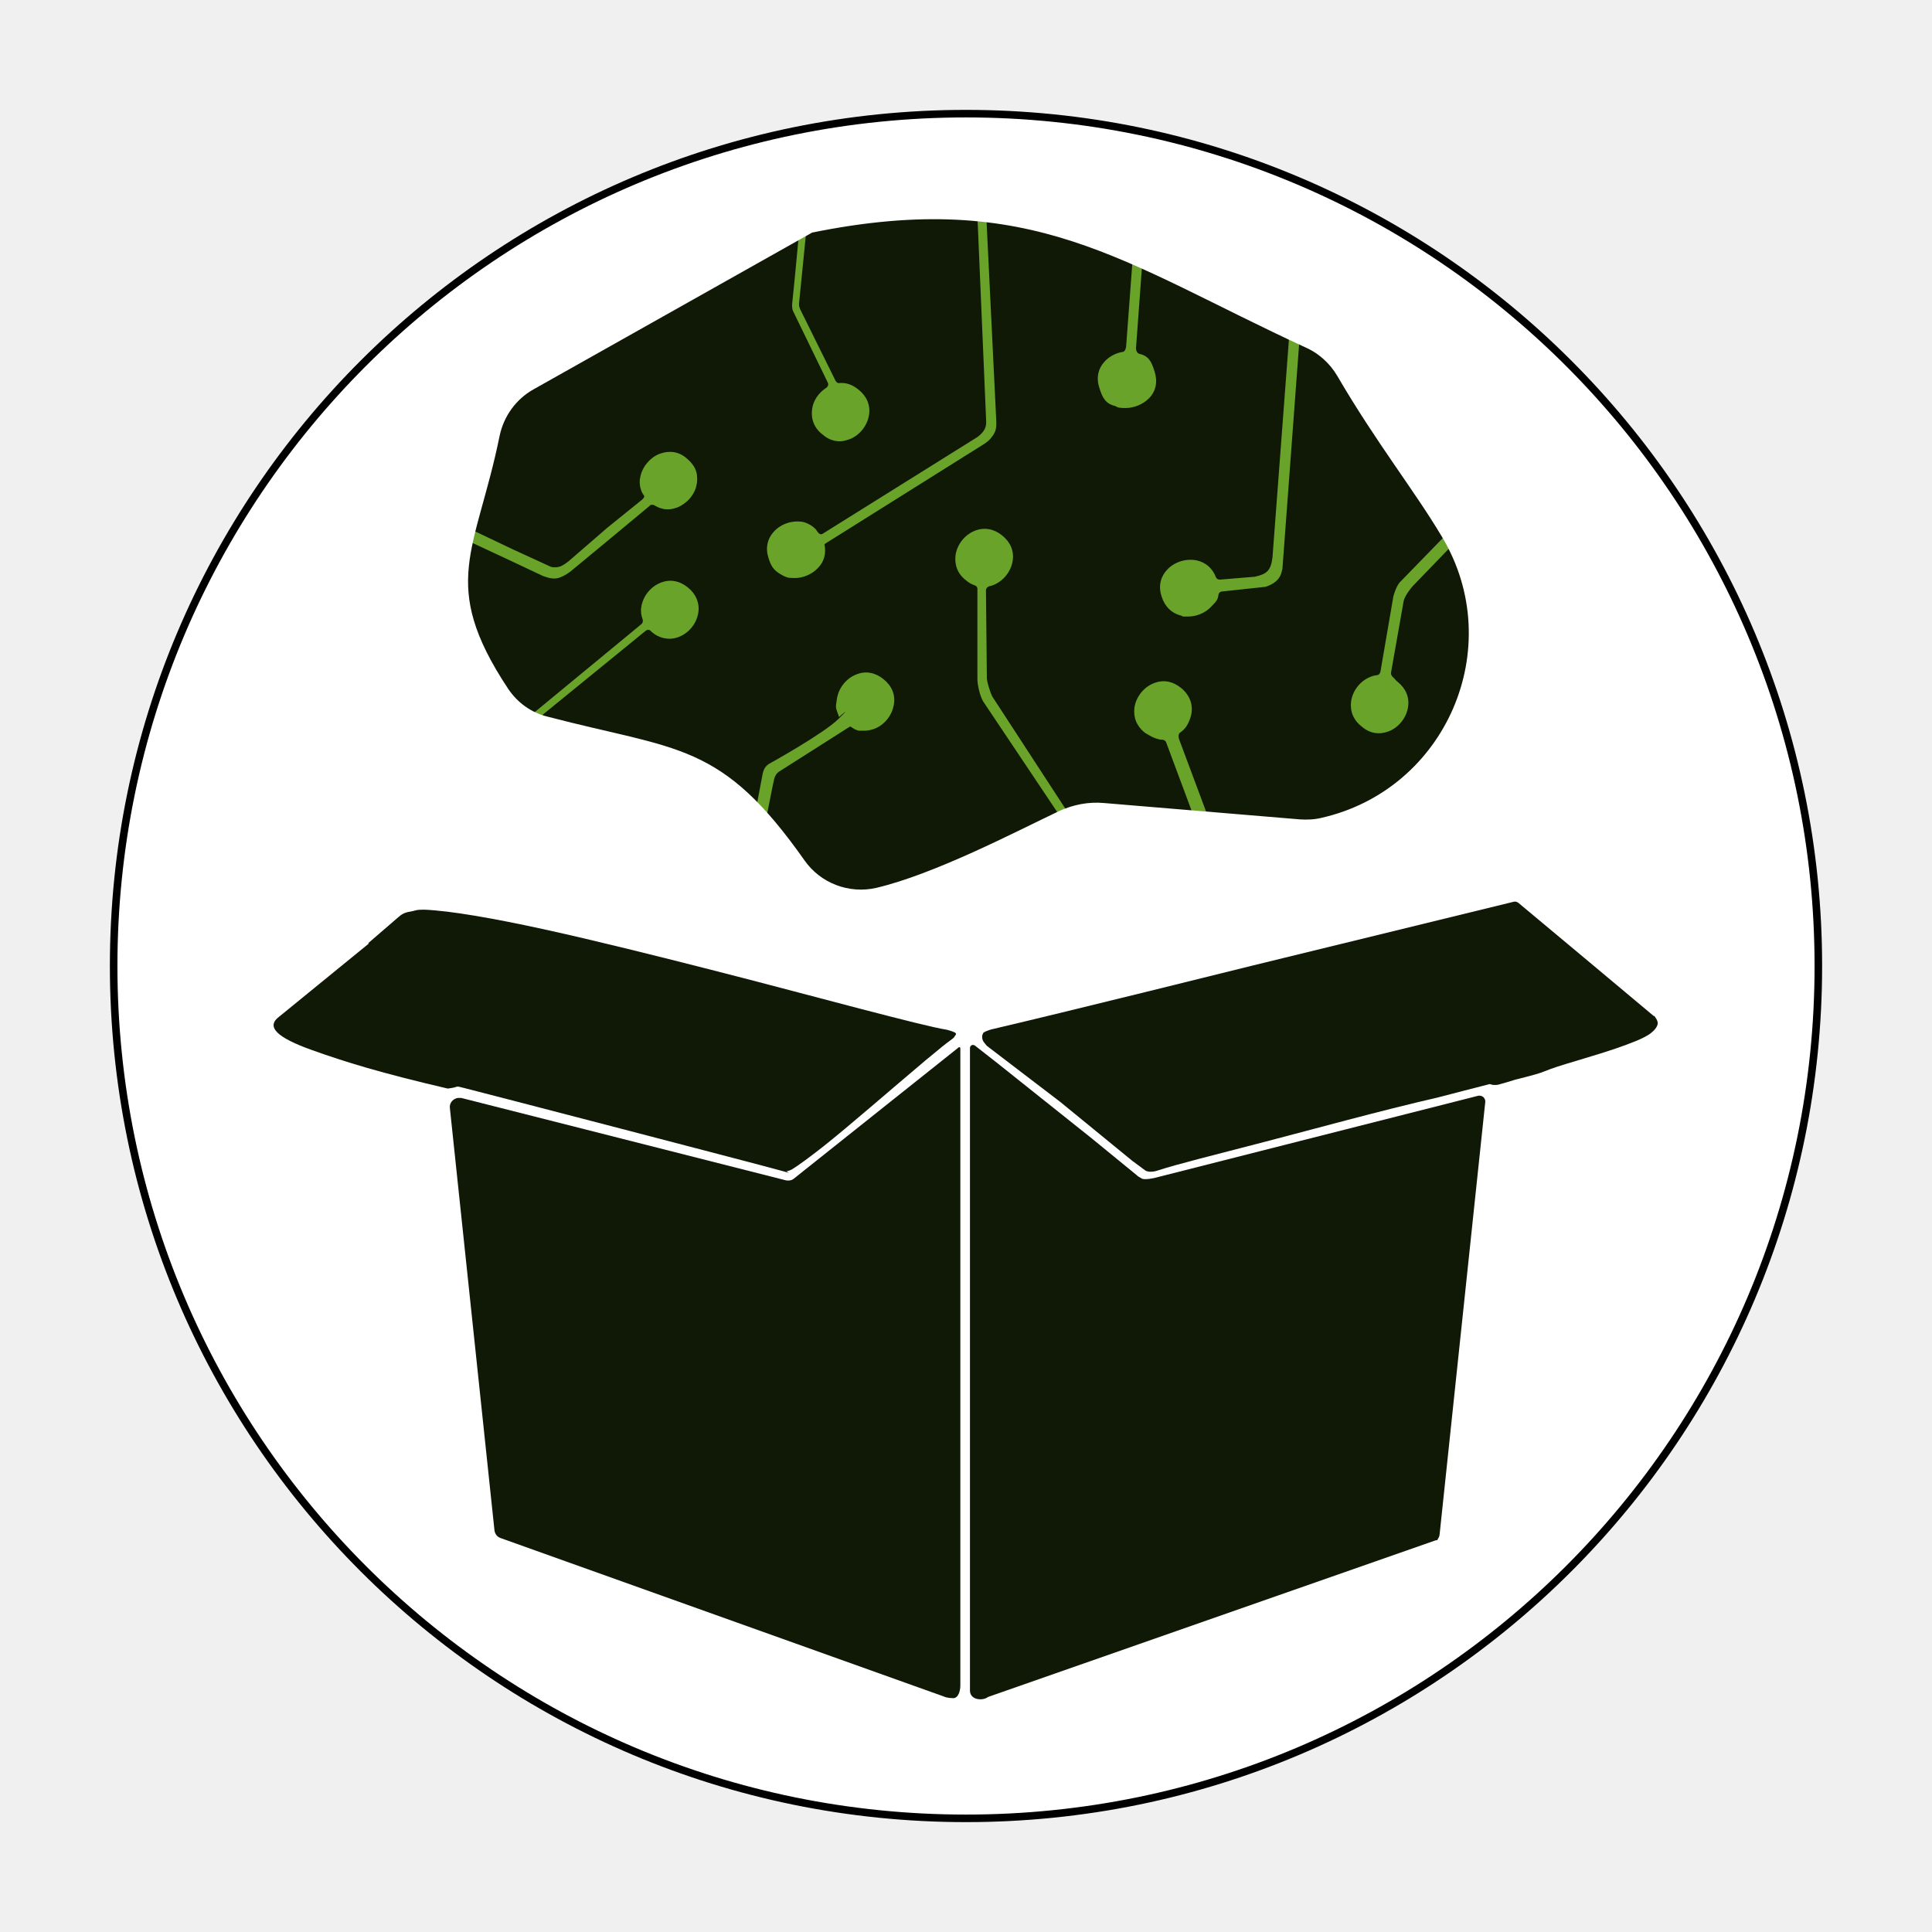
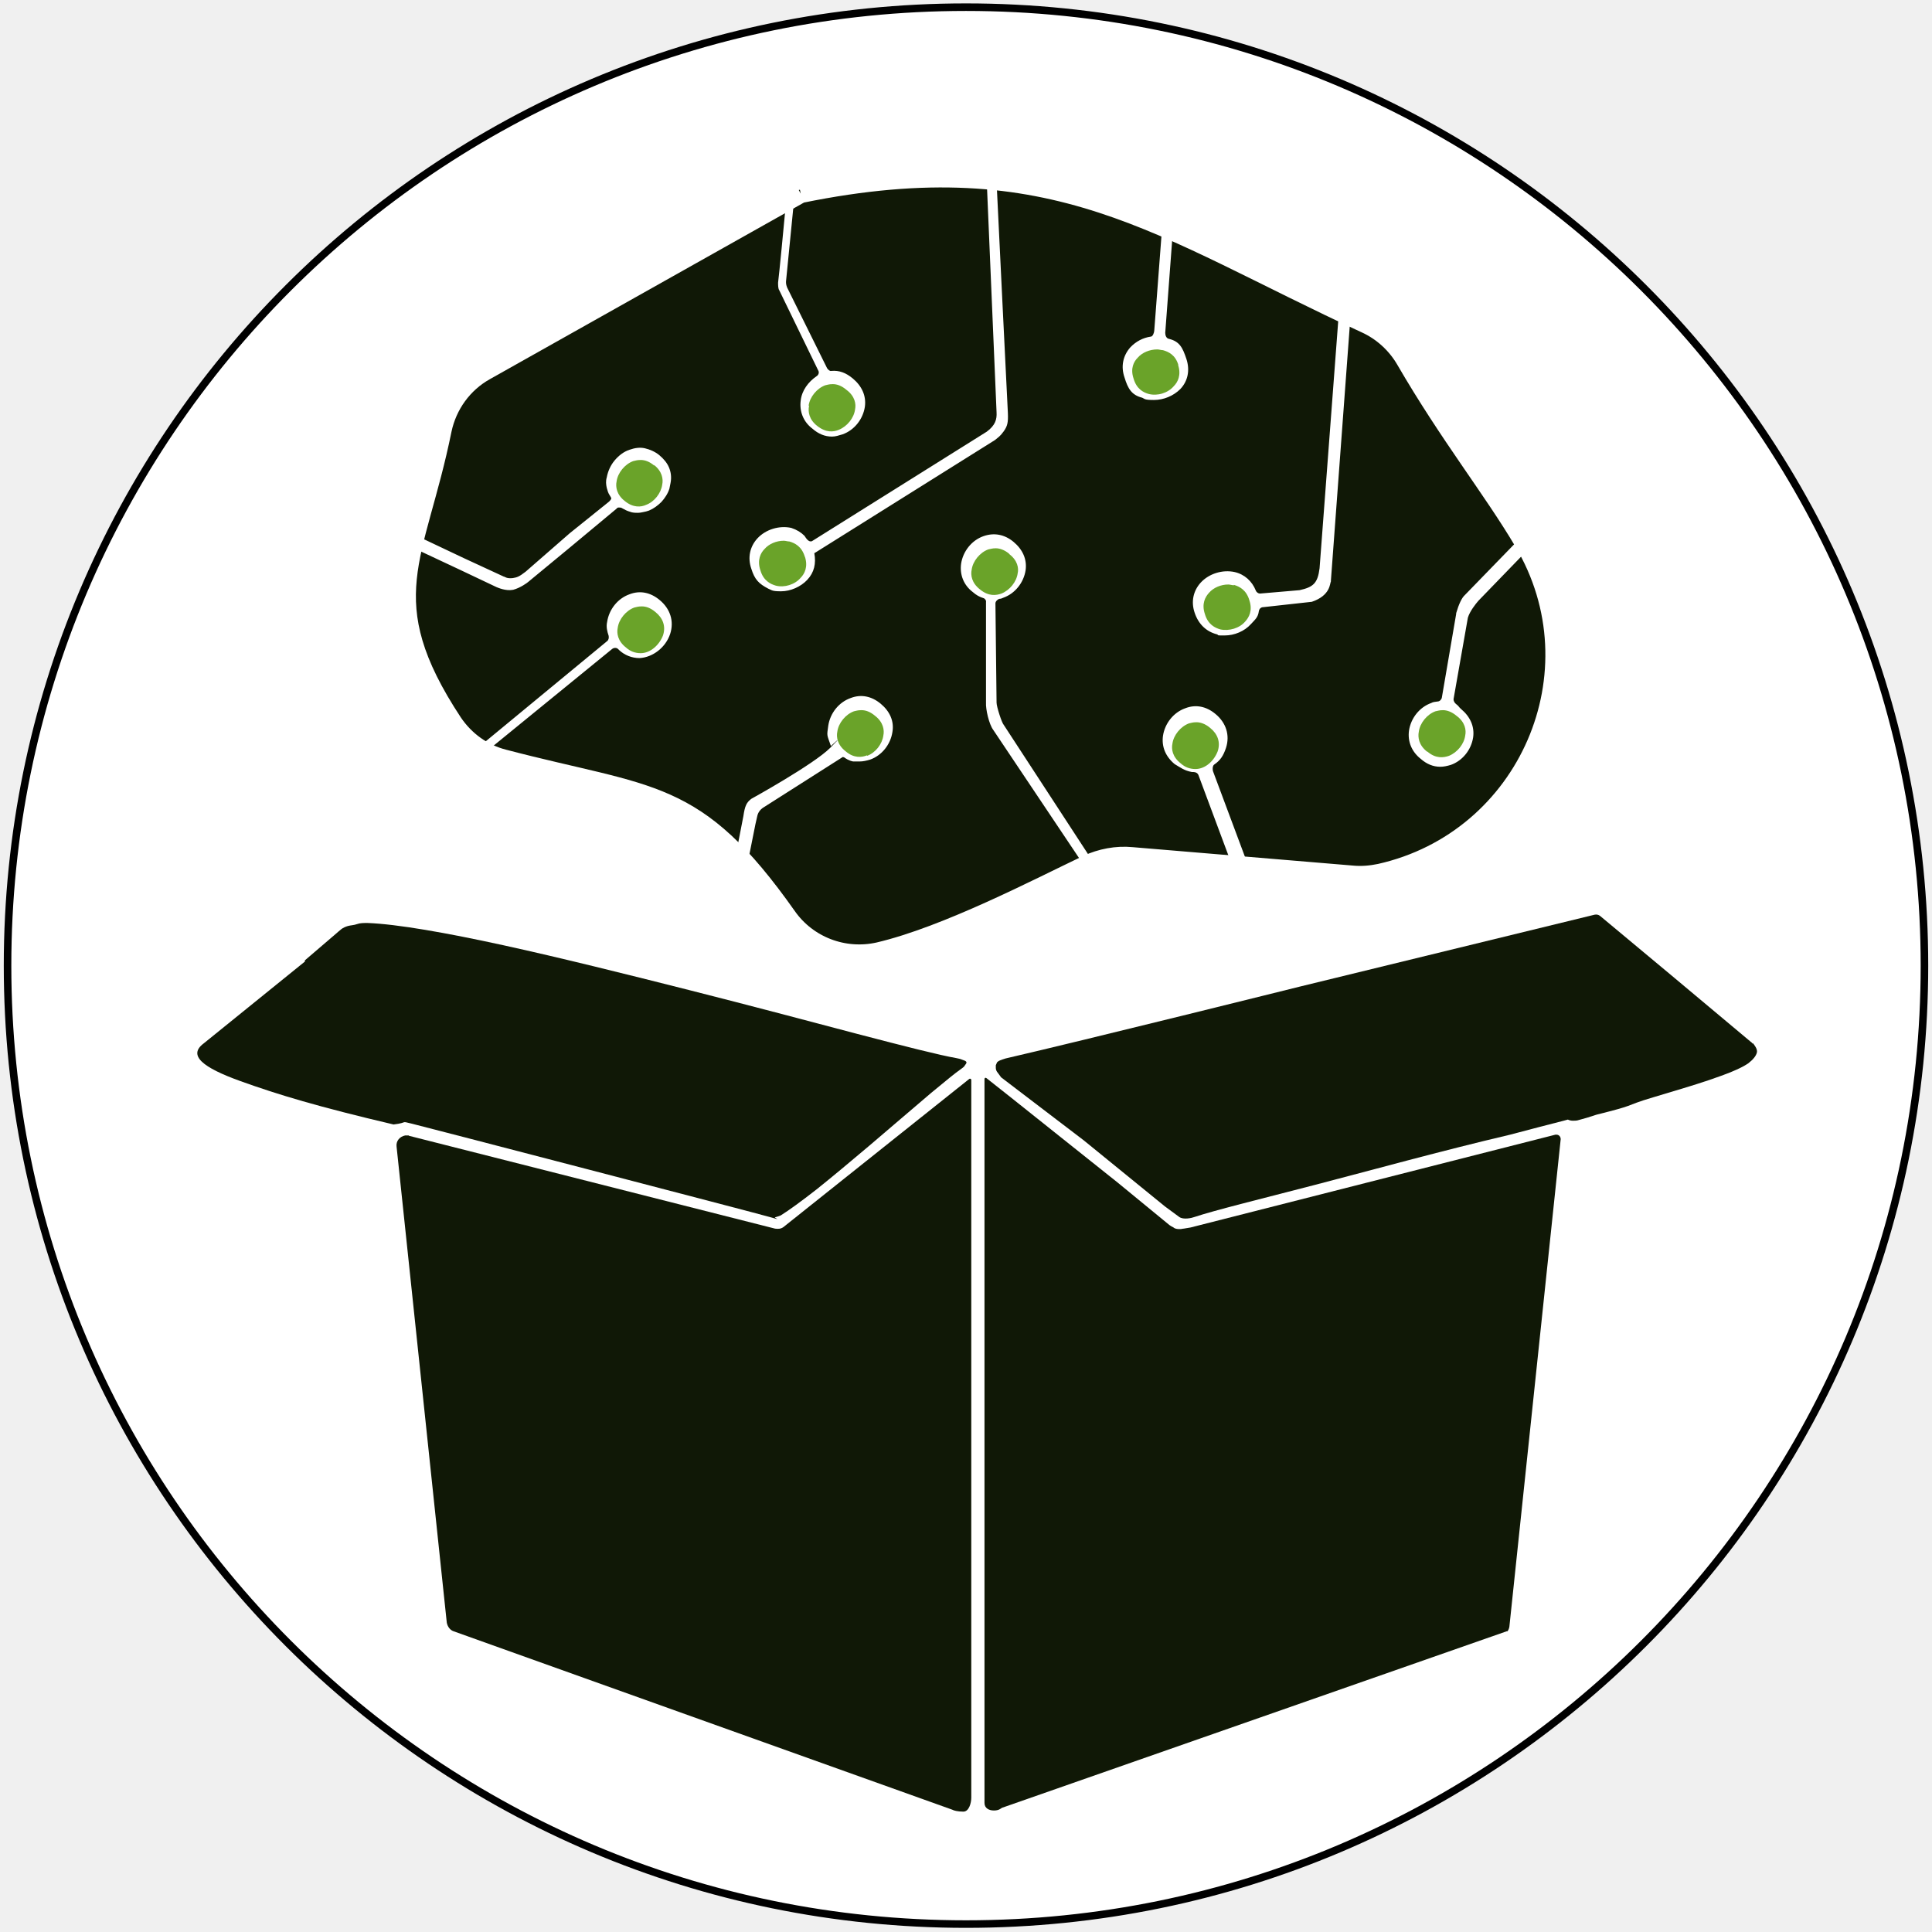
- <svg xmlns="http://www.w3.org/2000/svg" id="Layer_1" data-name="Layer 1" viewBox="0 0 512 512">
+ <svg xmlns="http://www.w3.org/2000/svg" id="Layer_1" version="1.1" viewBox="0 0 512 512">
  <defs>
    <style>
-       .cls-1 {
+       .st0 {
        fill: none;
-         stroke: #fff;
        stroke-width: 5px;
      }

-       .cls-1, .cls-2, .cls-3 {
+       .st0, .st1, .st2 {
        stroke-miterlimit: 10;
      }

-       .cls-4 {
+       .st0, .st2 {
+         stroke: #fff;
+       }
+ 
+       .st3 {
        fill: #6aa329;
      }

-       .cls-5, .cls-2 {
+       .st4, .st1, .st2 {
        fill: #fff;
      }

-       .cls-2 {
+       .st1 {
        stroke: #000;
        stroke-width: 2px;
      }

-       .cls-3 {
-         stroke: #101806;
-       }
- 
-       .cls-3, .cls-6 {
+       .st5 {
        fill: #101806;
      }
    </style>
  </defs>
-   <circle class="cls-2" cx="256" cy="256" r="225.88" />
+   <circle class="st1" cx="256" cy="255.9" r="254" />
  <g>
+     <g id="Box">
+       <path id="Box_background" class="st4" d="M259.5,279.7c-.3-.2-1.6-.4-2-.4-10.8-.3-159.1-43.6-168.4-35.3-9.3,8.3-.3.5-.6.7l-39.5,31.6c-7.4,5.4,15.2,14.8,48.1,23,1.1.3,5.1.5,4.6,1.6s-.2.8-.2,1.3l13.8,129c.2,1.1.9,2,1.8,2.3l135.8,49c1.2.4,2.3,0,2.8,0,.7,0,2.9-1.8,2.9-3.4l.2.9c0,1.4,1.2,2.3,2.6,2.5s1.8-.2,2-.3l138.2-48.9c.9-.3,1.5-1.1,1.6-2.1l13.9-129.6h0c-.3-3,1-1.6,3.3-2.7,32.9-8.3,56.8-17.7,48.3-23.7h0l-44.2-35.4c-.5-.4-1.1-.5-1.7-.4l-163.4,40" />
+       <g id="Box1">
+         <path class="st5" d="M80.7,254.9l-8.9,7.2-8.9,7.2-8.9,7.2c-4.3,3.2-.3,6.4,9.7,10,10,3.6,20.6,6.8,40.6,11.5,4.1-.5,1.6-1,4.9-.2s90.9,23.6,94.7,24.7,1.1.2,1.5.1,1-.3,1.5-.5c2.1-1.3,5.4-3.7,9.5-6.9,4-3.2,8.8-7.2,14-11.6,5.2-4.4,11.9-10.2,16.4-14,4.6-3.8,6.2-5.1,7.6-6.1s1-.8,1.4-1.3.5-.8-.1-1.1l-.8-.3c-.4-.2-1.1-.3-1.5-.4-4.1-.7-13.6-3.1-26.2-6.4-12.5-3.3-28.3-7.5-44.5-11.6s-34.2-8.6-49.3-11.9-28.1-5.6-36-5.9c-1,0-2,0-2.8.3s-1.7.3-2.4.5-1.3.5-1.7.8-1.3,1.1-1.3,1.1l-8.4,7.2v.3h0,0Z" />
+         <path class="st5" d="M464.4,276.5c0,0-.2-.3-.3-.3l-20.3-17-19.8-16.5c-.4-.3-.9-.4-1.4-.3l-78.3,19.1s-57.4,14.3-77.8,19c0,0-1.7.5-2,.8s-.3.2-.3.3l-.3.7v.7c0,.3.1.7.3,1s1,1.3,1.1,1.5l21.9,16.7,21.5,17.5c.7.5,2.7,2,3.8,2.8s3.3.3,4.1,0c5.1-1.7,16.8-4.6,31.9-8.5,15-3.9,33.4-9,51.7-13.3l7.6-2,6.6-1.7,1.1-.3s.7.2,0,0c.4.2.9.3,1.3.3s.9,0,1.3-.1l2.5-.7,2.5-.8c5.2-1.3,6.9-1.8,8.3-2.3s2.6-1.1,6.7-2.3c5.3-1.6,10.5-3.1,14.9-4.6s8.1-2.9,10.3-4.4c1.3-1,2.1-2,2.3-2.9s-.7-2-1.1-2.5v.2h0Z" />
+         <path class="st5" d="M108.4,300.9h-1c-1.5.3-2.5,1.5-2.3,3l13.3,126.1c.2,1.1.9,2,1.8,2.3l132.2,47.3c.3.2,1.4.5,2.9.5s2.1-2.3,2.1-3.7v-190.2c0-.3-.3-.4-.5-.3l-49.3,39.3c-.7.5-1.4.5-2.2.4l-97-24.6h-.1,0Z" />
+         <path class="st5" d="M313.6,325.6c-.7.2-2.1.2-2.6-.3,0,0-1-.5-1.4-.9l-13.4-11-28.1-22.4-6.7-5.3c-.3-.2-.5,0-.5.3v191.8c0,1.4,1.2,2,2.5,2s1.8-.5,2.1-.7l133.8-46.8h.2c.3-.4.4-.7.5-1.2l13.6-129.2h0c0-.7-.5-1.2-1.1-1.2h-.3l-96.7,24.6h0l-1.8.3h0Z" />
+       </g>
+     </g>
    <g id="Brain">
-       <path id="Brain_background_2" data-name="Brain background 2" class="cls-4" d="M214.33,59.27l-74.23,41.77c-5.21,2.94-8.87,8.01-10.13,13.89-6.13,30.29-16.64,39.98,2.6,68.97,2.8,4.2,6.99,7.23,11.91,8.44,34.92,9.12,45.05,6.41,66.7,37.14,4.82,6.85,13.36,10.13,21.61,8.25,15.92-3.76,37.43-15.05,49-20.55,3.33-1.5,6.95-2.22,10.56-1.88l51.99,4.34c2.07.14,4.2.05,6.27-.43,34.82-7.81,51.99-47.41,33.76-78.09-7.38-12.44-17.51-25.08-27.83-42.78-2.17-3.67-5.4-6.66-9.31-8.44-48.42-22.28-73.02-42.93-132.92-30.63" />
-       <path id="Brain_foreground" data-name="Brain foreground" class="cls-6" d="M387.05,144.25c-.29-.58-1.35-.68-1.83-.14l-10.76,11.14c-.63.68-2.07,2.51-2.46,3.95l-3.38,19.15c0,.48.24.87.58,1.16.58.48.58.72,1.16,1.16,2.17,1.74,3.18,4.05,2.8,6.66-.43,2.89-2.51,5.5-5.21,6.51-.87.29-1.69.48-2.51.48-1.69,0-3.23-.58-4.63-1.83-2.17-1.69-3.09-4.05-2.75-6.66.43-2.89,2.51-5.5,5.26-6.51.48-.24,1.01-.29,1.54-.39.48,0,.87-.43.96-.87l3.38-19.68v-.14c.58-2.12,1.35-3.67,2.07-4.24l12.01-12.35c.48-.53,1.21-1.4,1.01-1.83-.24-.39-17.27-24.02-27.59-41.72-2.17-3.67-3.38-4.39-6.56-6.95-1.21-.72-1.01-1.16-3.18-2.17,0,0-2.46-1.54-2.46-.72l-4.63,62.31v.19c-.29.39,0,3.33-4.53,4.77h-.1l-11.29,1.21c-.58,0-1.01.43-1.06.96-.14,1.45-.87,1.93-1.88,3.04-1.54,1.69-3.91,2.65-6.13,2.65s-1.21,0-1.83-.24c-2.51-.58-4.39-2.41-5.21-5.06-.87-2.6-.39-5.11,1.45-7.09,1.93-2.12,5.11-3.09,7.96-2.46,2.32.53,4.1,2.12,4.97,4.39.14.43.58.68,1.01.68l9.31-.77h0c3.23-.72,4.24-1.64,4.68-5.11l4.53-60.05c0-.72-3.47-2.46-3.18-2.32-12.88-6.22-24.26-12.15-35.4-17.07h-.14c-.14,0-.24.14-.24.29l-1.74,23.73c0,.58.29,1.3.87,1.45,2.51.58,3.23,2.03,4.05,4.68.87,2.7.39,5.21-1.45,7.09h0c-1.59,1.59-3.91,2.6-6.22,2.6s-2.17-.29-2.75-.53c-2.51-.58-3.38-2.12-4.2-4.77-.87-2.6-.39-5.06,1.35-6.99,1.3-1.4,3.04-2.32,4.92-2.6.48-.05.82-1.01.82-1.5l1.83-24.55v-.14l-.14-.14h0c-11-4.68-31.59-9.26-36.94-10.42-.63-.14-1.88-.24-1.83.39.39,7.67,2.41,49.15,2.65,54.4.1,2.17-.1,3.04-.96,4.24s-1.3,1.45-2.07,2.03l-42.06,26.38-.43.29c.48,2.36,0,4.53-1.69,6.27-1.5,1.64-3.91,2.7-6.13,2.7s-2.17-.24-3.04-.58h0c-2.22-1.16-3.18-2.12-3.95-4.68-.87-2.6-.39-5.11,1.45-7.09,1.93-2.12,5.11-3.09,7.96-2.46,1.3.43,2.32,1.06,3.09,1.88.39.53.96,1.64,1.74,1.25l41.14-25.71c2.03-1.5,2.41-2.89,2.27-4.49l-2.32-54.36c0-1.01-.63-1.06-.96-1.21s-26.14-.29-43.07,3.18c-.05,0-.24,0-.29.14-.68.39-1.01,1.01-1.06,1.74v.82l-1.88,18.86c0,.43,0,.72.29,1.45l9.4,19c.24.39.58.68,1.01.58,1.83-.14,3.47.43,5.06,1.74,2.17,1.74,3.18,4.05,2.8,6.66-.43,2.89-2.51,5.5-5.21,6.51-.87.29-1.69.53-2.51.53-1.69,0-3.23-.58-4.63-1.83-2.17-1.64-3.09-4.05-2.75-6.66.29-2.32,1.74-4.39,3.76-5.69.43-.29.68-.87.39-1.4l-9.16-18.86c-.24-.39-.29-1.25-.29-1.74.24-2.03,1.3-13.17,1.74-17.94.05-.87-.87-1.45-1.59-1.01l-69.31,39.02c-5.21,2.94-8.87,8.01-10.13,13.89-1.93,9.45-4.24,16.93-5.98,23.58s.24,2.03,1.16,2.46l10.13,4.82,9.45,4.34c.24.05.58.53,2.17.39.96-.14,1.4-.29,3.04-1.5h0l10.42-9.02,9.02-7.28c.24-.14.68-.68.72-.92,0-.19-.24-.53-.39-.72-.43-.72-.43-.92-.68-1.74-.14-.77-.24-1.64-.05-2.46.24-1.45.87-2.8,1.83-3.95s2.12-2.03,3.47-2.51c1.21-.43,2.46-.58,3.67-.39s2.41.77,3.38,1.64c1.06.87,1.88,1.88,2.32,2.94s.58,2.32.39,3.62l-.29,1.3h0c-.39,1.16-1.06,2.22-1.88,3.09-.87.87-1.88,1.59-2.94,2.03-.43.14-.87.29-1.3.39s-.77.14-1.3.14-1.21-.05-1.83-.29c-.58-.14-1.16-.43-1.74-.77-.24-.14-.43-.14-.68-.14s-.43.05-.58.29l-11.14,9.26-9.69,8.01c-.14.14-1.83,1.45-3.52,1.88-1.74.39-3.67-.53-3.91-.58l-8.59-4.05-10.03-4.68-.72-.43h0c-.48-.29-1.16,0-1.3.58-2.41,12.01-1.45,22.43,9.98,39.6,1.74,2.51,5.11,5.21,6.37,6.08s.58.14.87,0l29.47-24.31c.39-.29.48-.77.39-1.21-.39-1.06-.58-2.17-.39-3.33.43-2.89,2.51-5.5,5.26-6.51,2.46-.96,4.97-.43,7.09,1.3,2.51,2.03,3.47,4.97,2.46,7.96-1.06,3.23-4.05,5.55-7.23,5.64-1.88,0-3.52-.68-4.82-1.83-.05,0-.14-.14-.24-.24-.39-.39-.96-.39-1.4,0l-28.46,23.2c-.29.24-.24.72.14.87.77.29,1.88.68,2.51.77,27.54,7.14,39.02,6.37,53.54,21.12.68.68,1.69.29,1.83-.24l1.21-6.37c.39-2.41.68-3.18,1.83-4.05,0,0,14.66-8.1,18.57-12.01s.14-.48.14-.48c-1.01-2.8-.96-2.22-.58-4.82.43-2.89,2.51-5.5,5.26-6.51,2.46-.96,4.97-.43,7.09,1.3,2.17,1.74,3.18,4.05,2.75,6.66-.43,2.89-2.51,5.5-5.21,6.51-.87.29-1.69.48-2.51.48h-1.5c-.96-.14-1.74-.72-2.12-1.01-.14-.05-.29-.14-.43,0l-18.52,11.77c-.72.43-1.21,1.16-1.4,1.93s-.24,1.16-.43,1.93l-1.59,8.01v1.06c3.04,3.62,5.26,6.85,8.87,12.01,4.82,6.85,13.36,10.13,21.61,8.25,14.95-3.52,34.92-13.75,46.93-19.53.58-.29.82-1.01.43-1.59l-20.31-30.34c-.96-1.3-1.74-4.77-1.69-6.37v-23.58c.1-.43-.24-.87-.58-1.01-.87-.29-1.69-.72-2.46-1.4-2.17-1.64-3.09-4.05-2.75-6.66.43-2.89,2.51-5.5,5.26-6.51,2.46-.92,4.97-.43,7.09,1.3,2.17,1.74,3.18,4.05,2.8,6.66-.43,2.89-2.51,5.5-5.21,6.51-.39.14-.63.24-1.01.29-.48.14-.87.58-.87,1.06l.24,23.34c0,1.01,1.21,4.77,1.69,5.21l20.11,30.87c.29.43.82.58,1.3.43,2.8-1.01,5.79-1.45,8.73-1.16l22.48,1.83c.72-.05.63-.29.48-.68l-7.28-19.53c-.14-.43-.63-.72-1.16-.72h-.39c-1.83-.39-2.6-.96-4.1-1.83h0c-2.17-1.74-3.09-4.05-2.75-6.66.43-2.89,2.51-5.5,5.26-6.51,2.46-.96,4.97-.43,7.09,1.3,2.51,2.03,3.47,4.97,2.46,7.96-.63,1.83-1.3,2.89-2.75,3.91-.43.29-.43,1.21-.24,1.69l7.72,20.69c.14.39.48.68.96.72l24.16,1.93c2.07.14,4.2,0,6.27-.43,33.66-7.52,51.17-44.76,35.84-74.9l-.48.19h0l.14.19h0Z" />
-       <path id="Brain_outline" data-name="Brain outline" class="cls-1" d="M214.33,59.27l-74.23,41.77c-5.21,2.94-8.87,8.01-10.13,13.89-6.13,30.29-16.64,39.98,2.6,68.97,2.8,4.2,6.99,7.23,11.91,8.44,34.92,9.12,45.05,6.41,66.7,37.14,4.82,6.85,13.36,10.13,21.61,8.25,15.92-3.76,37.43-15.05,49-20.55,3.33-1.5,6.95-2.22,10.56-1.88l51.99,4.34c2.07.14,4.2.05,6.27-.43,34.82-7.81,51.99-47.41,33.76-78.09-7.38-12.44-17.51-25.08-27.83-42.78-2.17-3.67-5.4-6.66-9.31-8.44-48.42-22.28-73.02-42.93-132.92-30.63" />
-     </g>
-     <g id="Box">
-       <path id="Box_background" data-name="Box background" class="cls-5" d="M256.34,272.2c-.24-.14-1.45-.39-1.74-.39-9.6-.24-141.32-38.68-149.56-31.3-8.25,7.38-.29.43-.53.58l-35.06,28.07c-6.56,4.82,13.5,13.12,42.73,20.45,1.01.24,4.49.43,4.1,1.45s-.19.72-.14,1.16l12.25,114.55c.14,1.01.77,1.78,1.64,2.07l120.62,43.5c1.06.39,2.07,0,2.51,0,.63,0,2.6-1.64,2.6-3.04l.14.82c0,1.21,1.06,2.07,2.32,2.22s1.59-.14,1.78-.29l122.7-43.41c.82-.29,1.35-1.01,1.45-1.88l12.35-115.08h0c-.29-2.65.87-1.45,2.89-2.36,29.23-7.38,50.4-15.67,42.88-21.08h0l-39.26-31.4c-.43-.39-1.01-.43-1.5-.39l-145.08,35.5" />
-       <g id="Box1">
-         <path class="cls-6" d="M97.61,250.16l-7.86,6.41-7.86,6.41-7.86,6.41c-3.81,2.8-.29,5.69,8.59,8.87s18.28,6.08,36.03,10.22c3.62-.43,1.45-.87,4.39-.14,2.94.72,80.69,20.93,84.11,21.94,3.42,1.01.96.14,1.35.1s.87-.24,1.3-.43c1.88-1.16,4.82-3.33,8.39-6.13,3.52-2.8,7.81-6.41,12.4-10.32s10.56-9.02,14.57-12.4c4.05-3.38,5.5-4.53,6.7-5.4s.87-.72,1.21-1.16.43-.68-.1-.96l-.72-.29c-.39-.14-.96-.29-1.3-.39-3.62-.58-12.11-2.75-23.25-5.64-11.09-2.89-25.13-6.66-39.5-10.32s-30.39-7.67-43.79-10.61c-13.41-2.94-24.98-4.97-31.98-5.26-.87,0-1.74,0-2.51.24s-1.5.29-2.17.48-1.16.48-1.5.72-1.16.96-1.16.96l-7.43,6.41v.24h-.05,0Z" />
-         <path class="cls-6" d="M438.27,269.31s-.14-.24-.29-.29l-18.04-15.1-17.56-14.66c-.39-.29-.82-.39-1.21-.29l-69.5,16.98s-50.98,12.68-69.07,16.88c0,0-1.5.48-1.78.72s-.29.14-.29.29l-.24.58v.58c0,.24.1.58.24.87s.87,1.16,1.01,1.3l19.44,14.85,19.05,15.58c.63.48,2.36,1.74,3.38,2.51s2.94.29,3.67,0c4.53-1.5,14.95-4.1,28.31-7.57,13.36-3.47,29.66-8.01,45.92-11.77l6.7-1.74,5.84-1.5.96-.24s.58.14,0,0c.39.14.82.24,1.16.24s.82,0,1.16-.1l2.22-.63,2.22-.68c4.63-1.16,6.13-1.59,7.38-2.07s2.32-.96,5.98-2.07c4.68-1.45,9.31-2.75,13.22-4.1s7.23-2.6,9.12-3.91c1.16-.87,1.88-1.78,2.03-2.6s-.63-1.78-.96-2.22v.14h-.05Z" />
-         <path class="cls-6" d="M122.16,290.97h-.87c-1.3.24-2.22,1.35-2.07,2.65l11.82,111.94c.14,1.01.77,1.74,1.59,2.03l117.39,41.96c.24.14,1.21.48,2.6.48s1.88-2.03,1.88-3.33v-168.9c0-.24-.29-.39-.43-.24l-43.79,34.87c-.58.43-1.21.48-1.93.39l-86.09-21.85h-.1Z" />
-         <path class="cls-3" d="M304.43,312.91c-.63.14-1.88.14-2.32-.29,0,0-.87-.43-1.21-.82l-11.91-9.74-24.98-19.92-5.98-4.68c-.24-.14-.48,0-.48.24v170.35c0,1.21,1.06,1.78,2.22,1.78s1.64-.43,1.88-.58l118.79-41.57h.14c.24-.39.39-.63.43-1.06l12.11-114.69h0c0-.58-.43-1.06-1.01-1.06h-.24l-85.85,21.8h0l-1.64.29h.05v-.05Z" />
+       <path id="Brain_background" class="st2" d="M212.2,51.3l-83.6,47c-5.9,3.3-10,9-11.4,15.6-6.9,34.1-18.7,45,2.9,77.7,3.2,4.7,7.9,8.1,13.4,9.5,39.3,10.3,50.7,7.2,75.1,41.8,5.4,7.7,15,11.4,24.3,9.3,17.9-4.2,42.2-16.9,55.2-23.1,3.7-1.7,7.8-2.5,11.9-2.1l58.6,4.9c2.3.2,4.7,0,7.1-.5,39.2-8.8,58.6-53.4,38-87.9-8.3-14-19.7-28.2-31.3-48.2-2.4-4.1-6.1-7.5-10.5-9.5-54.5-25.1-82.2-48.3-149.7-34.5" />
+       <g id="Electrods">
+         <path class="st3" d="M213.3,147.6c-.8-2.8-2.7-3.7-4.1-4.1-.5,0-1-.2-1.5-.2-1.9,0-3.9.8-5.1,2.2-1,1-2,2.9-1.1,5.6.8,2.8,2.7,3.7,4.1,4.1,2.3.6,5.1-.3,6.6-2.1,1-1,2-2.9,1.1-5.6h0Z" />
+         <path class="st3" d="M173.4,123.4h0c-1.3-1.1-2.5-1.5-3.6-1.5s-1.4.2-2,.3c-2.2.8-4.1,3.1-4.4,5.4-.3,1.4,0,3.5,2.2,5.2,2.2,1.8,4.3,1.6,5.6,1,2.2-.8,4-3.1,4.3-5.4.3-1.4,0-3.5-2.2-5.2h0s0,0,0,0h0q0,0,0,0Z" />
+         <path class="st3" d="M214.4,107.6h0c-.3,1.5,0,3.6,2.2,5.3,2.3,1.8,4.3,1.6,5.7,1,2.2-.9,4-3.1,4.3-5.4.3-1.4,0-3.5-2.3-5.2-1.3-1.1-2.5-1.5-3.6-1.5s-1.4.2-2,.3c-2.2.8-4.1,3.1-4.4,5.4h.1q0,0,0,0Z" />
+         <path class="st3" d="M267.5,146.8c-1.3-1.1-2.6-1.5-3.6-1.5s-1.4.2-2,.3c-2.2.8-4.1,3.1-4.4,5.4-.3,1.4,0,3.5,2.2,5.2,2.3,1.9,4.3,1.6,5.7,1.1,2.2-.9,4-3.1,4.3-5.4h0c.3-1.3,0-3.4-2.3-5.1h.1Z" />
+         <path class="st3" d="M229.8,200.3h0c2.2-.8,4-3.1,4.3-5.4.3-1.4,0-3.5-2.2-5.2-1.3-1.1-2.5-1.5-3.6-1.5s-1.4.2-2,.3c-2.2.8-4.1,3.1-4.4,5.4-.3,1.4,0,3.5,2.2,5.2,2.2,1.9,4.3,1.6,5.6,1.1h.1Z" />
+         <path class="st3" d="M378.3,199.2c2.2,1.9,4.3,1.6,5.7,1.1,2.2-.9,4-3.1,4.3-5.4.3-1.4,0-3.5-2.3-5.2-1.3-1.1-2.6-1.5-3.6-1.5s-1.4.2-2,.3c-2.2.8-4.1,3.1-4.4,5.4h0c-.3,1.5,0,3.6,2.2,5.3h.1,0Z" />
+         <path class="st3" d="M312.3,96.8c-.8-2.8-2.7-3.6-4.1-4-.5,0-1-.2-1.5-.2-2,0-4,.8-5.2,2.2-1,1-2,2.8-1.1,5.5.8,2.8,2.6,3.7,4,4.1,2.3.6,5.1-.2,6.7-2.1,1-1,2-2.9,1.1-5.6h0s0,0,0,0h0q0,0,0,0Z" />
+         <path class="st3" d="M317.1,191.4c-1.1,0-1.4.2-2,.3-2.2.8-4.1,3.1-4.4,5.4-.3,1.4,0,3.5,2.2,5.2,1.1,1,2.4,1.5,3.9,1.5,2.6,0,4.9-2.1,5.9-4.7.8-2.4,0-4.6-2-6.2h0c-1.3-1.1-2.6-1.5-3.6-1.5h0Z" />
+         <path class="st3" d="M169.8,173.1c2.5,0,4.9-2.1,5.9-4.7.8-2.4,0-4.6-2-6.2-1.3-1.1-2.5-1.5-3.6-1.5s-1.4.2-2,.3c-2.2.8-4.1,3.1-4.4,5.4-.3,1.4,0,3.5,2.2,5.2h0c1.1,1,2.4,1.5,3.9,1.5h0Z" />
+         <path class="st3" d="M327,155.1c-.5,0-1-.2-1.5-.2-1.9,0-3.9.8-5.1,2.2-1,1.1-2,2.9-1.1,5.6.8,2.8,2.7,3.7,4.1,4.1,2.3.5,5.1-.3,6.6-2.1,1-1.1,2-2.9,1.1-5.6-.8-2.8-2.7-3.7-4.1-4.1h0s0,0,0,0h0q0,0,0,0Z" />
      </g>
+       <path id="Brain_foreground" class="st5" d="M406,146.9c-.3-.7-1.5-.8-2.1-.2l-12.1,12.5c-.7.8-2.3,2.8-2.8,4.5l-3.8,21.6c0,.5.3,1,.7,1.3.7.5.7.8,1.3,1.3,2.4,2,3.6,4.6,3.2,7.5-.5,3.3-2.8,6.2-5.9,7.3-1,.3-1.9.5-2.8.5-1.9,0-3.6-.7-5.2-2.1-2.4-1.9-3.5-4.6-3.1-7.5.5-3.3,2.8-6.2,5.9-7.3.5-.3,1.1-.3,1.7-.4.5,0,1-.5,1.1-1l3.8-22.2v-.2c.7-2.4,1.5-4.1,2.3-4.8l13.5-13.9c.5-.6,1.4-1.6,1.1-2.1-.3-.4-19.4-27.1-31.1-47-2.4-4.1-3.8-4.9-7.4-7.8-1.4-.8-1.1-1.3-3.6-2.4,0,0-2.8-1.7-2.8-.8l-5.2,70.2v.2c-.3.4,0,3.7-5.1,5.4h-.1l-12.7,1.4c-.7,0-1.1.5-1.2,1.1-.2,1.6-1,2.2-2.1,3.4-1.7,1.9-4.4,3-6.9,3s-1.4,0-2.1-.3c-2.8-.7-4.9-2.7-5.9-5.7-1-2.9-.4-5.8,1.6-8,2.2-2.4,5.8-3.5,9-2.8,2.6.6,4.6,2.4,5.6,4.9.2.5.7.8,1.1.8l10.5-.9h0c3.6-.8,4.8-1.8,5.3-5.8l5.1-67.6c0-.8-3.9-2.8-3.6-2.6-14.5-7-27.3-13.7-39.9-19.2h-.2c-.2,0-.3.2-.3.3l-2,26.7c0,.7.3,1.5,1,1.6,2.8.7,3.6,2.3,4.6,5.3,1,3,.4,5.9-1.6,8h0c-1.8,1.8-4.4,2.9-7,2.9s-2.4-.3-3.1-.6c-2.8-.7-3.8-2.4-4.7-5.4-1-2.9-.4-5.7,1.5-7.9,1.5-1.6,3.4-2.6,5.5-2.9.5,0,.9-1.1.9-1.7l2.1-27.6v-.2l-.2-.2h0c-12.4-5.3-35.6-10.4-41.6-11.7-.7-.2-2.1-.3-2.1.4.4,8.6,2.7,55.3,3,61.3.1,2.4-.1,3.4-1.1,4.8s-1.5,1.6-2.3,2.3l-47.4,29.7-.5.3c.5,2.7,0,5.1-1.9,7.1-1.7,1.8-4.4,3-6.9,3s-2.4-.3-3.4-.7h0c-2.5-1.3-3.6-2.4-4.5-5.3-1-2.9-.4-5.8,1.6-8,2.2-2.4,5.8-3.5,9-2.8,1.5.5,2.6,1.2,3.5,2.1.4.6,1.1,1.8,2,1.4l46.3-29c2.3-1.7,2.7-3.3,2.6-5.1l-2.6-61.2c0-1.1-.7-1.2-1.1-1.4s-29.4-.3-48.5,3.6c0,0-.3,0-.3.2-.8.4-1.1,1.1-1.2,2v.9l-2.1,21.2c0,.5,0,.8.3,1.6l10.6,21.4c.3.4.7.8,1.1.7,2.1-.2,3.9.5,5.7,2,2.4,2,3.6,4.6,3.2,7.5-.5,3.3-2.8,6.2-5.9,7.3-1,.3-1.9.6-2.8.6-1.9,0-3.6-.7-5.2-2.1-2.4-1.8-3.5-4.6-3.1-7.5.3-2.6,2-4.9,4.2-6.4.5-.3.8-1,.4-1.6l-10.3-21.2c-.3-.4-.3-1.4-.3-2,.3-2.3,1.5-14.8,2-20.2,0-1-1-1.6-1.8-1.1l-78.1,43.9c-5.9,3.3-10,9-11.4,15.6-2.2,10.6-4.8,19.1-6.7,26.6s.3,2.3,1.3,2.8l11.4,5.4,10.6,4.9c.3,0,.7.6,2.4.4,1.1-.2,1.6-.3,3.4-1.7h0l11.7-10.2,10.2-8.2c.3-.2.8-.8.8-1,0-.2-.3-.6-.4-.8-.5-.8-.5-1-.8-2-.2-.9-.3-1.8,0-2.8.3-1.6,1-3.2,2.1-4.5s2.4-2.3,3.9-2.8c1.4-.5,2.8-.7,4.1-.4s2.7.9,3.8,1.8c1.2,1,2.1,2.1,2.6,3.3s.7,2.6.4,4.1l-.3,1.5h0c-.4,1.3-1.2,2.5-2.1,3.5-1,1-2.1,1.8-3.3,2.3-.5.2-1,.3-1.5.4s-.9.2-1.5.2-1.4,0-2.1-.3c-.7-.2-1.3-.5-2-.9-.3-.2-.5-.2-.8-.2s-.5,0-.7.3l-12.5,10.4-10.9,9c-.2.2-2.1,1.6-4,2.1-2,.4-4.1-.6-4.4-.7l-9.7-4.6-11.3-5.3-.8-.5h0c-.5-.3-1.3,0-1.5.7-2.7,13.5-1.6,25.3,11.2,44.6,2,2.8,5.8,5.9,7.2,6.8s.7.2,1,0l33.2-27.4c.4-.3.5-.9.4-1.4-.4-1.2-.7-2.4-.4-3.7.5-3.3,2.8-6.2,5.9-7.3,2.8-1.1,5.6-.5,8,1.5,2.8,2.3,3.9,5.6,2.8,9-1.2,3.6-4.6,6.2-8.1,6.4-2.1,0-4-.8-5.4-2.1,0,0-.2-.2-.3-.3-.4-.4-1.1-.4-1.6,0l-32,26.1c-.3.3-.3.8.2,1,.9.3,2.1.8,2.8.9,31,8,43.9,7.2,60.3,23.8.8.8,1.9.3,2.1-.3l1.4-7.2c.4-2.7.8-3.6,2.1-4.6,0,0,16.5-9.1,20.9-13.5s.2-.5.2-.5c-1.1-3.2-1.1-2.5-.7-5.4.5-3.3,2.8-6.2,5.9-7.3,2.8-1.1,5.6-.5,8,1.5,2.4,2,3.6,4.6,3.1,7.5-.5,3.3-2.8,6.2-5.9,7.3-1,.3-1.9.5-2.8.5h-1.7c-1.1-.2-2-.8-2.4-1.1-.2,0-.3-.2-.5,0l-20.9,13.3c-.8.5-1.4,1.3-1.6,2.2s-.3,1.3-.5,2.2l-1.8,9v1.2c3.4,4.1,5.9,7.7,10,13.5,5.4,7.7,15,11.4,24.3,9.3,16.8-4,39.3-15.5,52.9-22,.7-.3.9-1.1.5-1.8l-22.9-34.2c-1.1-1.5-2-5.4-1.9-7.2v-26.6c.1-.5-.3-1-.7-1.1-1-.3-1.9-.8-2.8-1.6-2.4-1.8-3.5-4.6-3.1-7.5.5-3.3,2.8-6.2,5.9-7.3,2.8-1,5.6-.5,8,1.5,2.4,2,3.6,4.6,3.2,7.5-.5,3.3-2.8,6.2-5.9,7.3-.4.2-.7.3-1.1.3-.5.2-1,.7-1,1.2l.3,26.3c0,1.1,1.4,5.4,1.9,5.9l22.7,34.8c.3.5.9.7,1.5.5,3.2-1.1,6.5-1.6,9.8-1.3l25.3,2.1c.8,0,.7-.3.5-.8l-8.2-22c-.2-.5-.7-.8-1.3-.8h-.4c-2.1-.4-2.9-1.1-4.6-2.1h0c-2.4-2-3.5-4.6-3.1-7.5.5-3.3,2.8-6.2,5.9-7.3,2.8-1.1,5.6-.5,8,1.5,2.8,2.3,3.9,5.6,2.8,9-.7,2.1-1.5,3.3-3.1,4.4-.5.3-.5,1.4-.3,1.9l8.7,23.3c.2.4.5.8,1.1.8l27.2,2.2c2.3.2,4.7,0,7.1-.5,37.9-8.5,57.6-50.4,40.4-84.4l-.5.2h0l.2.2h0Z" />
+       <path id="Brain_outline" class="st0" d="M212.2,51.3l-83.6,47c-5.9,3.3-10,9-11.4,15.6-6.9,34.1-18.7,45,2.9,77.7,3.2,4.7,7.9,8.1,13.4,9.5,39.3,10.3,50.7,7.2,75.1,41.8,5.4,7.7,15,11.4,24.3,9.3,17.9-4.2,42.2-16.9,55.2-23.1,3.7-1.7,7.8-2.5,11.9-2.1l58.6,4.9c2.3.2,4.7,0,7.1-.5,39.2-8.8,58.6-53.4,38-87.9-8.3-14-19.7-28.2-31.3-48.2-2.4-4.1-6.1-7.5-10.5-9.5-54.5-25.1-82.2-48.3-149.7-34.5" />
    </g>
  </g>
</svg>
